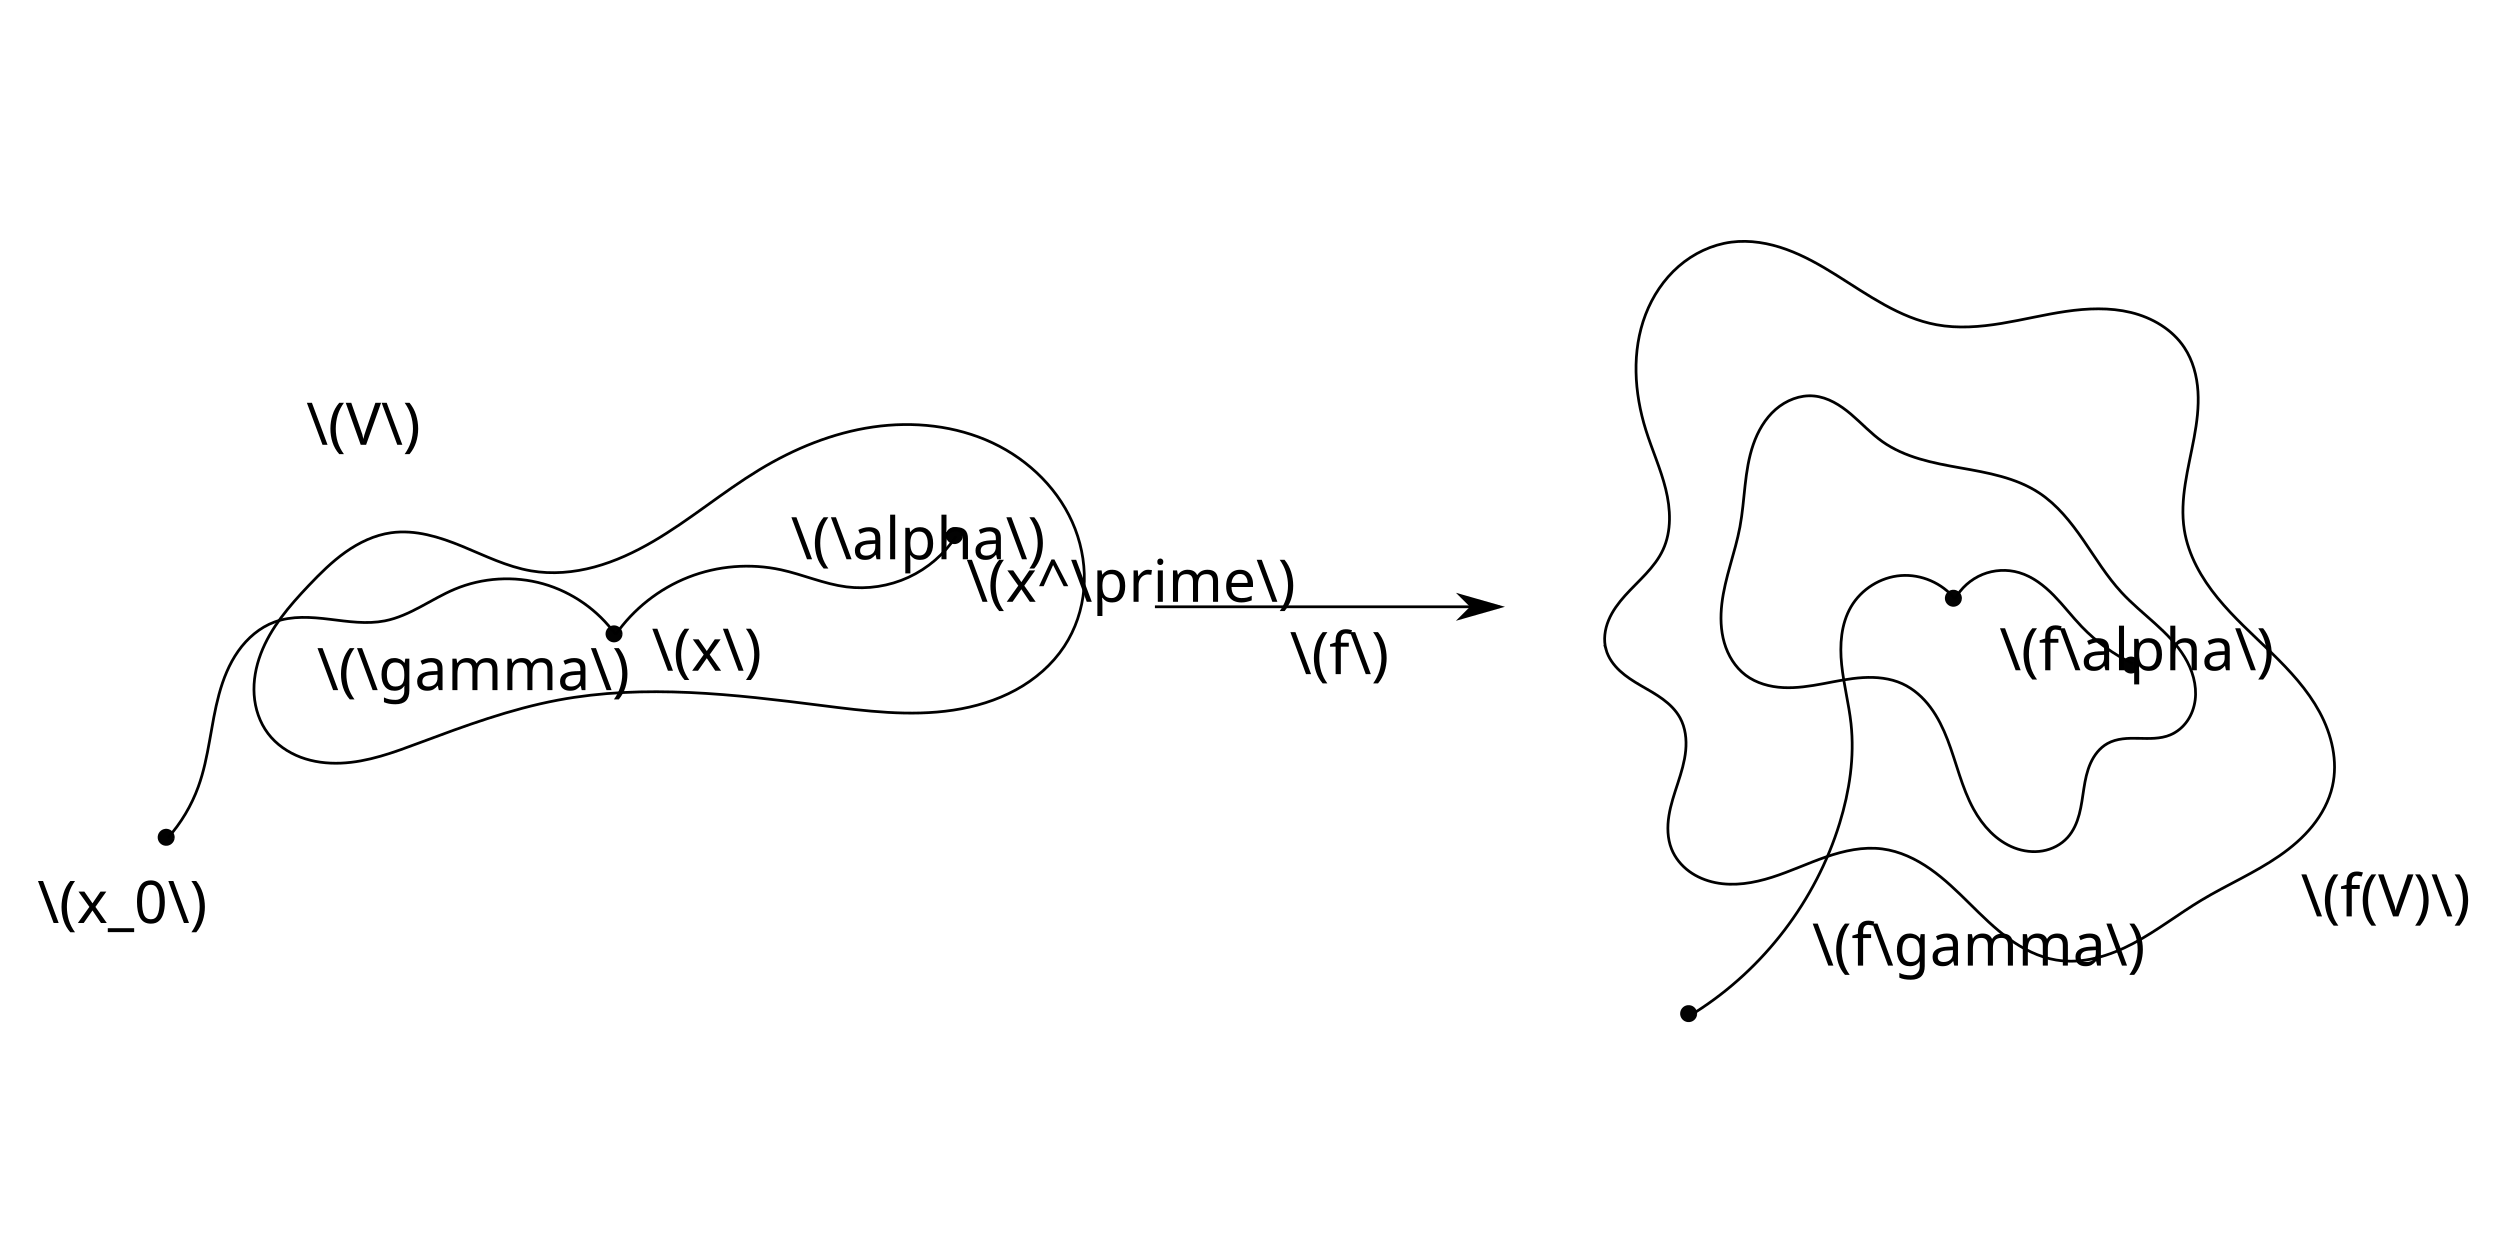
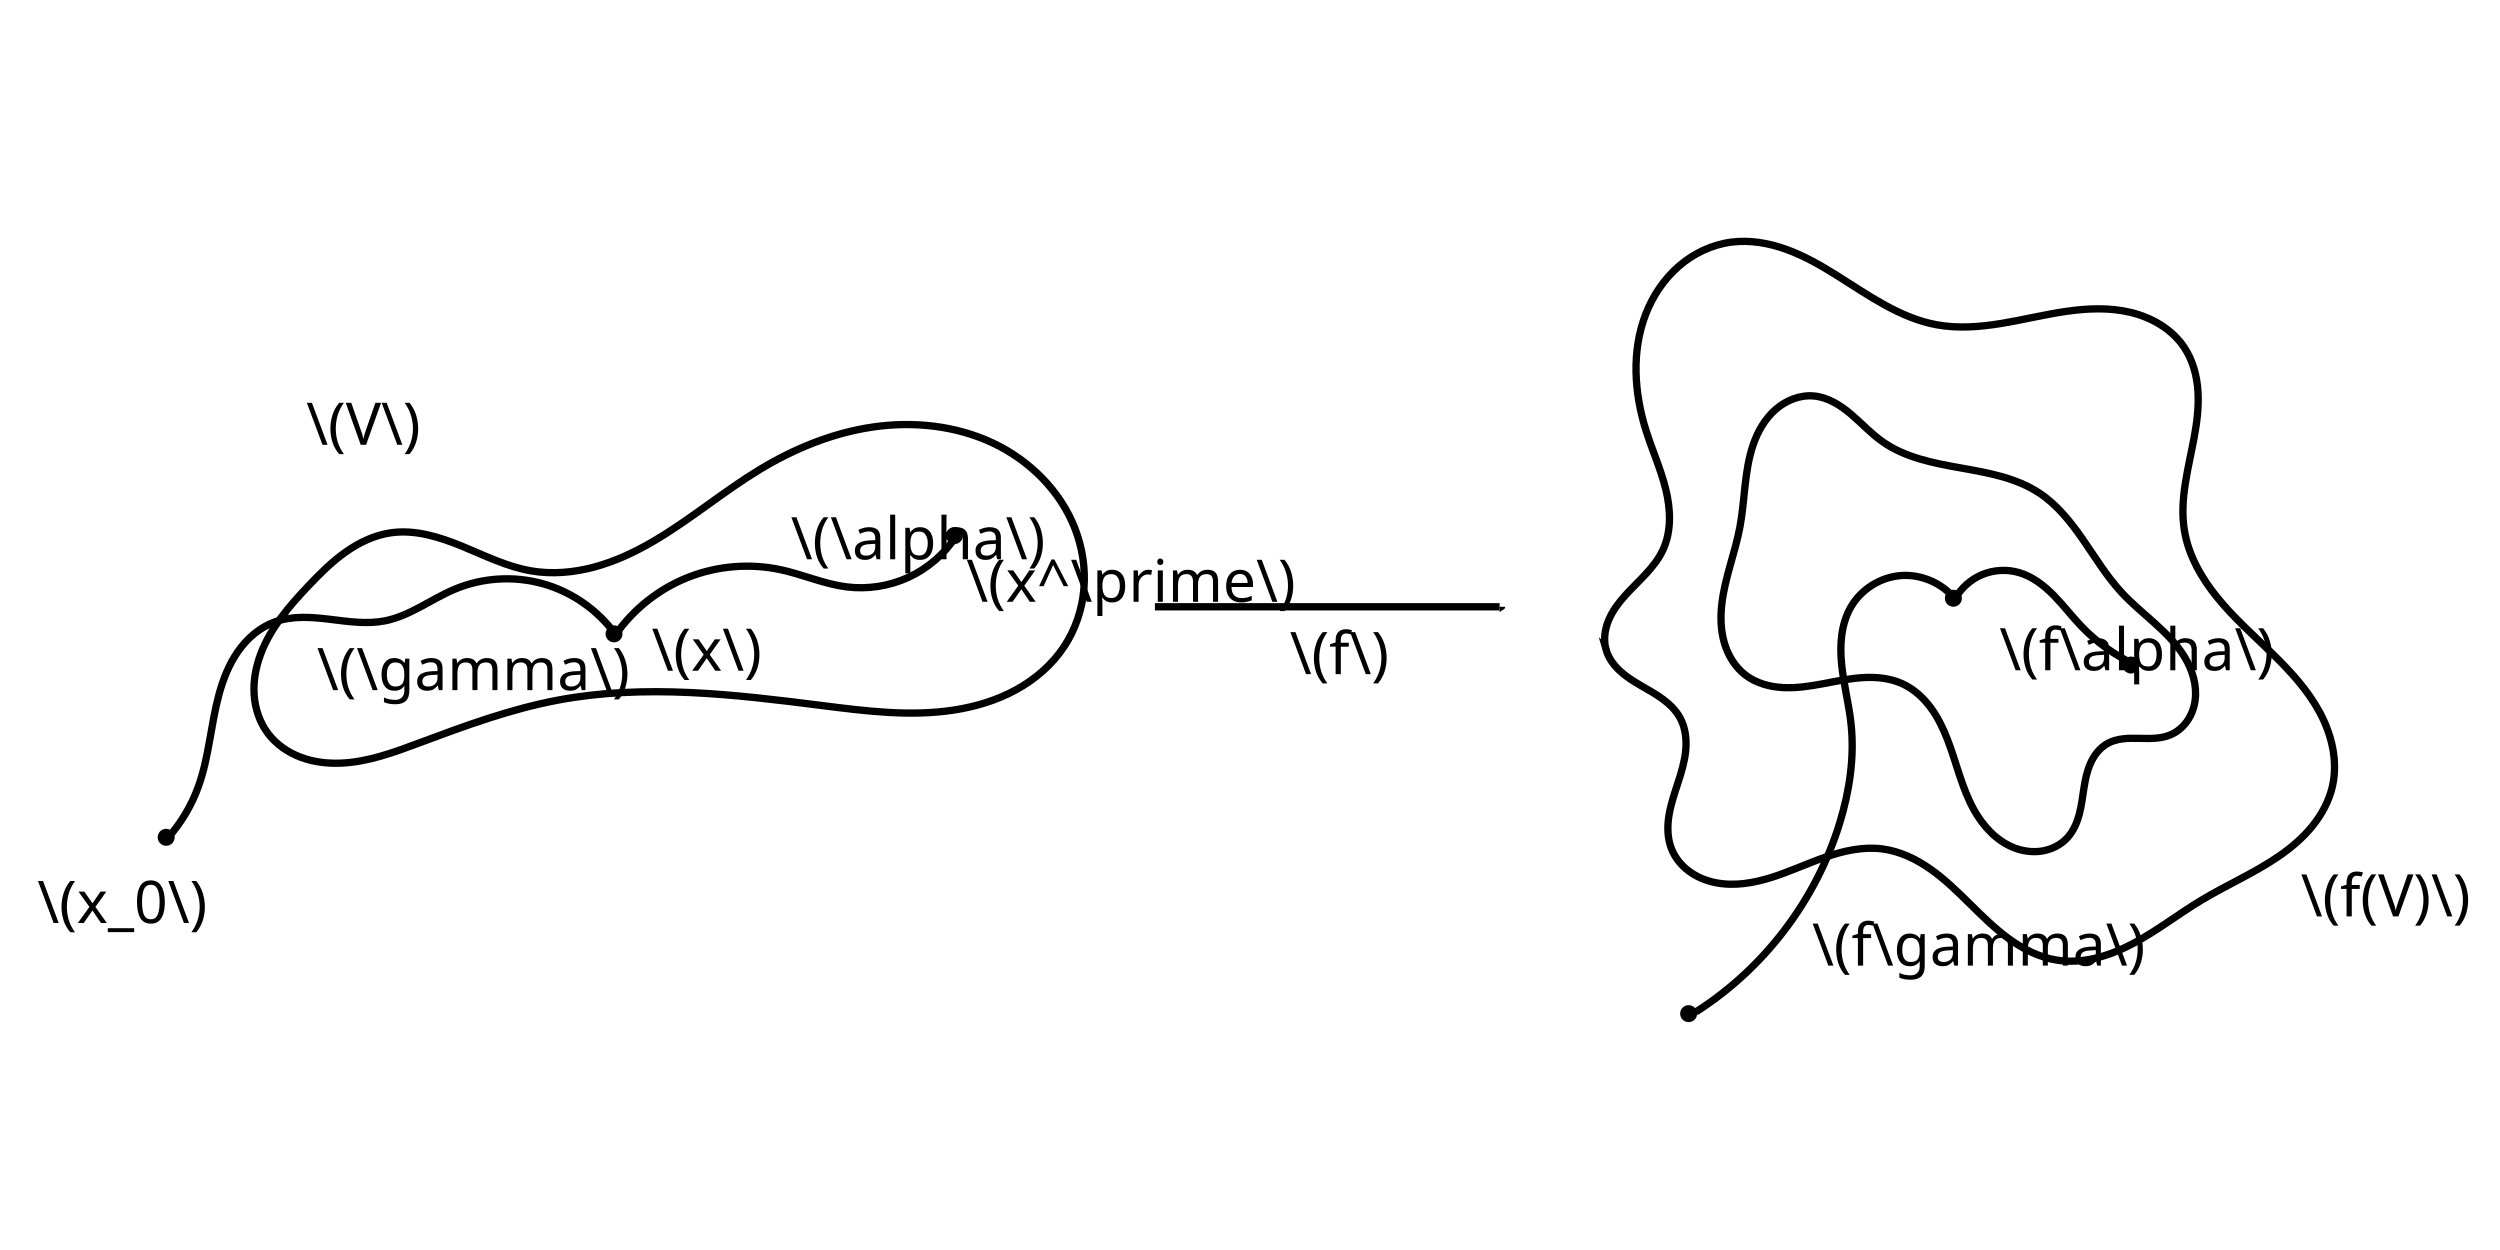
<svg xmlns="http://www.w3.org/2000/svg" width="240mm" height="120mm" viewBox="0 0 240 120" version="1.1" id="svg8">
  <defs id="defs2">
    <marker style="overflow:visible;" id="Arrow1Lend" refX="0.0" refY="0.0" orient="auto">
      <path transform="scale(0.8) rotate(180) translate(12.5,0)" style="fill-rule:evenodd;fill:context-stroke;stroke:context-stroke;stroke-width:1.0pt;" d="M 0.0,0.0 L 5.0,-5.0 L -12.5,0.0 L 5.0,5.0 L 0.0,0.0 z " id="path29189" />
    </marker>
+     <marker id="marker-arrow-2.654" orient="auto-start-reverse" refY="0" refX="0" markerHeight="3" markerWidth="2">
+       <g transform="scale(0.8573725)" id="g876">
+         <path d="M -1.554,2.072 C -1.425,1.295 0,0.13 0.389,0 0,-0.13 -1.425,-1.295 -1.554,-2.072" style="fill:none;stroke:#000000;stroke-width:{0.6};stroke-linecap:round;stroke-linejoin:round;stroke-miterlimit:10;stroke-dasharray:none;stroke-opacity:1�        inkscape:connector-curvature=" id="path874" />
+ 0" /&gt;
+    </g>
+     </marker>
  </defs>
  <g id="layer1" transform="translate(0,-177)">
-     <path style="fill:none;stroke:#000000;stroke-width:0.265px;stroke-linecap:butt;stroke-linejoin:miter;stroke-opacity:1" d="m 29.62,233.229 c 1.101,-1.16 2.241,-2.297 3.546,-3.223 1.305,-0.925 2.791,-1.637 4.375,-1.86 2.322,-0.327 4.658,0.406 6.827,1.297 2.168,0.892 4.298,1.961 6.609,2.359 2.022,0.348 4.114,0.163 6.095,-0.373 1.98,-0.536 3.855,-1.415 5.626,-2.449 3.543,-2.069 6.691,-4.756 10.2,-6.883 3.346,-2.029 7.042,-3.544 10.914,-4.106 3.873,-0.562 7.931,-0.139 11.473,1.524 3.542,1.663 6.527,4.614 7.929,8.268 0.701,1.827 1.004,3.81 0.839,5.76 -0.166,1.95 -0.804,3.863 -1.879,5.498 -1.16,1.765 -2.809,3.183 -4.663,4.194 -1.854,1.011 -3.909,1.624 -5.997,1.939 -4.176,0.63 -8.429,0.087 -12.619,-0.445 -8.415,-1.068 -16.997,-2.085 -25.333,-0.517 -4.567,0.859 -8.951,2.475 -13.304,4.102 -2.445,0.914 -4.939,1.844 -7.547,1.948 -1.304,0.052 -2.626,-0.108 -3.847,-0.568 -1.221,-0.46 -2.338,-1.229 -3.127,-2.269 -0.809,-1.067 -1.25,-2.392 -1.339,-3.728 -0.089,-1.336 0.163,-2.683 0.637,-3.936 0.949,-2.505 2.741,-4.589 4.585,-6.532 z" id="path856" />
+     <path style="fill:none;stroke:black;stroke-width:0.702;stroke-linecap:butt;stroke-linejoin:miter;stroke-opacity:1;stroke-dasharray:none;fill-opacity:1;marker-start:none;marker-end:none" d="m 29.62,233.229 c 1.101,-1.16 2.241,-2.297 3.546,-3.223 1.305,-0.925 2.791,-1.637 4.375,-1.86 2.322,-0.327 4.658,0.406 6.827,1.297 2.168,0.892 4.298,1.961 6.609,2.359 2.022,0.348 4.114,0.163 6.095,-0.373 1.98,-0.536 3.855,-1.415 5.626,-2.449 3.543,-2.069 6.691,-4.756 10.2,-6.883 3.346,-2.029 7.042,-3.544 10.914,-4.106 3.873,-0.562 7.931,-0.139 11.473,1.524 3.542,1.663 6.527,4.614 7.929,8.268 0.701,1.827 1.004,3.81 0.839,5.76 -0.166,1.95 -0.804,3.863 -1.879,5.498 -1.16,1.765 -2.809,3.183 -4.663,4.194 -1.854,1.011 -3.909,1.624 -5.997,1.939 -4.176,0.63 -8.429,0.087 -12.619,-0.445 -8.415,-1.068 -16.997,-2.085 -25.333,-0.517 -4.567,0.859 -8.951,2.475 -13.304,4.102 -2.445,0.914 -4.939,1.844 -7.547,1.948 -1.304,0.052 -2.626,-0.108 -3.847,-0.568 -1.221,-0.46 -2.338,-1.229 -3.127,-2.269 -0.809,-1.067 -1.25,-2.392 -1.339,-3.728 -0.089,-1.336 0.163,-2.683 0.637,-3.936 0.949,-2.505 2.741,-4.589 4.585,-6.532 z" id="path856" />
    <text xml:space="preserve" style="font-size:5.644px;line-height:1.25;font-family:sans-serif;letter-spacing:0px;word-spacing:0px;stroke-width:0.265" x="29.397" y="219.705" id="text1412">
      <tspan id="tspan1410" style="stroke-width:0.265" x="29.397" y="219.705">\(V\)</tspan>
    </text>
-     <path style="fill:none;stroke:#000000;stroke-width:0.265px;stroke-linecap:butt;stroke-linejoin:miter;stroke-opacity:1;marker-end:url(#Arrow1Lend)" d="M 110.872,235.252 H 143.963" id="path4453" />
-     <path style="fill:none;stroke:#000000;stroke-width:0.265px;stroke-linecap:butt;stroke-linejoin:miter;stroke-opacity:1" d="m 154.178,239.354 c -0.258,-0.92 -0.121,-1.921 0.244,-2.804 0.365,-0.883 0.947,-1.661 1.585,-2.373 1.277,-1.422 2.835,-2.661 3.64,-4.395 0.836,-1.802 0.736,-3.911 0.259,-5.84 -0.477,-1.929 -1.305,-3.751 -1.9,-5.647 -1.129,-3.598 -1.382,-7.581 -0.031,-11.102 0.676,-1.76 1.749,-3.378 3.17,-4.618 1.421,-1.239 3.195,-2.089 5.065,-2.331 1.784,-0.23 3.607,0.09 5.298,0.704 1.691,0.614 3.262,1.513 4.787,2.468 3.049,1.908 6.068,4.104 9.606,4.759 2.059,0.381 4.182,0.212 6.248,-0.128 2.066,-0.34 4.102,-0.849 6.174,-1.151 2.072,-0.302 4.207,-0.393 6.242,0.1 2.035,0.493 3.972,1.622 5.129,3.367 0.824,1.242 1.217,2.733 1.31,4.22 0.093,1.487 -0.099,2.978 -0.371,4.443 -0.542,2.93 -1.404,5.896 -0.94,8.84 0.382,2.428 1.65,4.64 3.205,6.543 1.555,1.903 3.402,3.542 5.162,5.257 1.76,1.716 3.458,3.541 4.626,5.704 1.168,2.162 1.772,4.713 1.228,7.109 -0.318,1.399 -1.014,2.697 -1.915,3.813 -0.901,1.116 -2.005,2.058 -3.185,2.874 -2.36,1.633 -5.022,2.773 -7.48,4.252 -2.208,1.329 -4.25,2.931 -6.525,4.142 -2.275,1.211 -4.88,2.025 -7.422,1.601 -1.657,-0.276 -3.194,-1.065 -4.552,-2.054 -1.357,-0.989 -2.554,-2.18 -3.749,-3.359 -1.196,-1.18 -2.404,-2.36 -3.779,-3.324 -1.375,-0.965 -2.937,-1.712 -4.603,-1.928 -1.827,-0.237 -3.68,0.175 -5.422,0.775 -1.742,0.6 -3.416,1.389 -5.172,1.947 -1.756,0.558 -3.637,0.881 -5.443,0.513 -0.903,-0.184 -1.775,-0.542 -2.516,-1.089 -0.741,-0.548 -1.346,-1.289 -1.685,-2.146 -0.397,-1.002 -0.419,-2.121 -0.25,-3.186 0.169,-1.065 0.52,-2.091 0.854,-3.116 0.334,-1.025 0.654,-2.064 0.757,-3.138 0.103,-1.073 -0.024,-2.194 -0.541,-3.14 -0.395,-0.723 -1,-1.313 -1.663,-1.801 -0.663,-0.489 -1.389,-0.885 -2.1,-1.3 -0.712,-0.415 -1.417,-0.854 -2.02,-1.415 -0.603,-0.561 -1.105,-1.255 -1.327,-2.048 z" id="path4531" />
-     <path style="fill:none;stroke:#000000;stroke-width:0.265px;stroke-linecap:butt;stroke-linejoin:miter;stroke-opacity:1" d="m 174.142,215.014 c -1.335,-0.124 -2.682,0.415 -3.69,1.299 -1.008,0.884 -1.699,2.088 -2.137,3.355 -0.877,2.534 -0.79,5.291 -1.283,7.927 -0.464,2.48 -1.442,4.855 -1.734,7.362 -0.146,1.253 -0.116,2.541 0.236,3.752 0.351,1.212 1.04,2.346 2.046,3.107 1.027,0.777 2.327,1.128 3.613,1.193 1.286,0.065 2.569,-0.138 3.835,-0.374 1.266,-0.237 2.53,-0.509 3.815,-0.585 1.285,-0.076 2.607,0.053 3.779,0.587 1.077,0.492 1.985,1.309 2.694,2.258 0.709,0.948 1.228,2.026 1.654,3.131 0.851,2.21 1.353,4.566 2.489,6.644 0.884,1.616 2.203,3.068 3.922,3.727 0.86,0.329 1.806,0.45 2.713,0.292 0.907,-0.158 1.771,-0.601 2.389,-1.284 0.565,-0.623 0.909,-1.419 1.125,-2.231 0.216,-0.813 0.314,-1.651 0.444,-2.482 0.13,-0.831 0.297,-1.665 0.642,-2.432 0.345,-0.767 0.884,-1.469 1.617,-1.88 0.446,-0.25 0.95,-0.384 1.457,-0.449 0.507,-0.065 1.021,-0.062 1.532,-0.051 1.022,0.021 2.082,0.068 3.028,-0.321 0.668,-0.274 1.244,-0.759 1.655,-1.353 0.412,-0.594 0.662,-1.294 0.753,-2.01 0.182,-1.433 -0.268,-2.895 -1.019,-4.129 -1.501,-2.469 -4.076,-4.06 -6.039,-6.182 -1.415,-1.529 -2.501,-3.326 -3.685,-5.04 -1.184,-1.715 -2.505,-3.388 -4.246,-4.532 -2.223,-1.46 -4.929,-1.932 -7.547,-2.396 -2.618,-0.464 -5.325,-0.989 -7.494,-2.526 -1.091,-0.773 -2,-1.772 -3.02,-2.636 -1.02,-0.864 -2.213,-1.615 -3.544,-1.74 z" id="path4648" />
+     <path style="fill:none;stroke:black;stroke-width:0.702;stroke-linecap:butt;stroke-linejoin:miter;stroke-opacity:1;marker-end:url(#marker-arrow-2.654);stroke-dasharray:none;fill-opacity:1;marker-start:none" d="M 110.872,235.252 H 143.963" id="path4453" />
+     <path style="fill:none;stroke:black;stroke-width:0.702;stroke-linecap:butt;stroke-linejoin:miter;stroke-opacity:1;stroke-dasharray:none;fill-opacity:1;marker-start:none;marker-end:none" d="m 154.178,239.354 c -0.258,-0.92 -0.121,-1.921 0.244,-2.804 0.365,-0.883 0.947,-1.661 1.585,-2.373 1.277,-1.422 2.835,-2.661 3.64,-4.395 0.836,-1.802 0.736,-3.911 0.259,-5.84 -0.477,-1.929 -1.305,-3.751 -1.9,-5.647 -1.129,-3.598 -1.382,-7.581 -0.031,-11.102 0.676,-1.76 1.749,-3.378 3.17,-4.618 1.421,-1.239 3.195,-2.089 5.065,-2.331 1.784,-0.23 3.607,0.09 5.298,0.704 1.691,0.614 3.262,1.513 4.787,2.468 3.049,1.908 6.068,4.104 9.606,4.759 2.059,0.381 4.182,0.212 6.248,-0.128 2.066,-0.34 4.102,-0.849 6.174,-1.151 2.072,-0.302 4.207,-0.393 6.242,0.1 2.035,0.493 3.972,1.622 5.129,3.367 0.824,1.242 1.217,2.733 1.31,4.22 0.093,1.487 -0.099,2.978 -0.371,4.443 -0.542,2.93 -1.404,5.896 -0.94,8.84 0.382,2.428 1.65,4.64 3.205,6.543 1.555,1.903 3.402,3.542 5.162,5.257 1.76,1.716 3.458,3.541 4.626,5.704 1.168,2.162 1.772,4.713 1.228,7.109 -0.318,1.399 -1.014,2.697 -1.915,3.813 -0.901,1.116 -2.005,2.058 -3.185,2.874 -2.36,1.633 -5.022,2.773 -7.48,4.252 -2.208,1.329 -4.25,2.931 -6.525,4.142 -2.275,1.211 -4.88,2.025 -7.422,1.601 -1.657,-0.276 -3.194,-1.065 -4.552,-2.054 -1.357,-0.989 -2.554,-2.18 -3.749,-3.359 -1.196,-1.18 -2.404,-2.36 -3.779,-3.324 -1.375,-0.965 -2.937,-1.712 -4.603,-1.928 -1.827,-0.237 -3.68,0.175 -5.422,0.775 -1.742,0.6 -3.416,1.389 -5.172,1.947 -1.756,0.558 -3.637,0.881 -5.443,0.513 -0.903,-0.184 -1.775,-0.542 -2.516,-1.089 -0.741,-0.548 -1.346,-1.289 -1.685,-2.146 -0.397,-1.002 -0.419,-2.121 -0.25,-3.186 0.169,-1.065 0.52,-2.091 0.854,-3.116 0.334,-1.025 0.654,-2.064 0.757,-3.138 0.103,-1.073 -0.024,-2.194 -0.541,-3.14 -0.395,-0.723 -1,-1.313 -1.663,-1.801 -0.663,-0.489 -1.389,-0.885 -2.1,-1.3 -0.712,-0.415 -1.417,-0.854 -2.02,-1.415 -0.603,-0.561 -1.105,-1.255 -1.327,-2.048 z" id="path4531" />
+     <path style="fill:none;stroke:black;stroke-width:0.702;stroke-linecap:butt;stroke-linejoin:miter;stroke-opacity:1;stroke-dasharray:none;fill-opacity:1;marker-start:none;marker-end:none" d="m 174.142,215.014 c -1.335,-0.124 -2.682,0.415 -3.69,1.299 -1.008,0.884 -1.699,2.088 -2.137,3.355 -0.877,2.534 -0.79,5.291 -1.283,7.927 -0.464,2.48 -1.442,4.855 -1.734,7.362 -0.146,1.253 -0.116,2.541 0.236,3.752 0.351,1.212 1.04,2.346 2.046,3.107 1.027,0.777 2.327,1.128 3.613,1.193 1.286,0.065 2.569,-0.138 3.835,-0.374 1.266,-0.237 2.53,-0.509 3.815,-0.585 1.285,-0.076 2.607,0.053 3.779,0.587 1.077,0.492 1.985,1.309 2.694,2.258 0.709,0.948 1.228,2.026 1.654,3.131 0.851,2.21 1.353,4.566 2.489,6.644 0.884,1.616 2.203,3.068 3.922,3.727 0.86,0.329 1.806,0.45 2.713,0.292 0.907,-0.158 1.771,-0.601 2.389,-1.284 0.565,-0.623 0.909,-1.419 1.125,-2.231 0.216,-0.813 0.314,-1.651 0.444,-2.482 0.13,-0.831 0.297,-1.665 0.642,-2.432 0.345,-0.767 0.884,-1.469 1.617,-1.88 0.446,-0.25 0.95,-0.384 1.457,-0.449 0.507,-0.065 1.021,-0.062 1.532,-0.051 1.022,0.021 2.082,0.068 3.028,-0.321 0.668,-0.274 1.244,-0.759 1.655,-1.353 0.412,-0.594 0.662,-1.294 0.753,-2.01 0.182,-1.433 -0.268,-2.895 -1.019,-4.129 -1.501,-2.469 -4.076,-4.06 -6.039,-6.182 -1.415,-1.529 -2.501,-3.326 -3.685,-5.04 -1.184,-1.715 -2.505,-3.388 -4.246,-4.532 -2.223,-1.46 -4.929,-1.932 -7.547,-2.396 -2.618,-0.464 -5.325,-0.989 -7.494,-2.526 -1.091,-0.773 -2,-1.772 -3.02,-2.636 -1.02,-0.864 -2.213,-1.615 -3.544,-1.74 z" id="path4648" />
    <path style="font-variation-settings:normal;opacity:0.99;vector-effect:none;fill:#000000;fill-opacity:1;fill-rule:evenodd;stroke:#000000;stroke-width:0.265;stroke-linecap:butt;stroke-linejoin:round;stroke-miterlimit:4;stroke-dasharray:none;stroke-dashoffset:0;stroke-opacity:1;-inkscape-stroke:none;stop-color:#000000;stop-opacity:1" id="path4754" d="m 59.627,-237.917 a 0.684,0.684 0 0 1 -0.612,0.747 0.684,0.684 0 0 1 -0.748,-0.611 0.684,0.684 0 0 1 0.609,-0.75 0.684,0.684 0 0 1 0.751,0.608" transform="scale(1,-1)" />
    <path style="font-variation-settings:normal;opacity:0.99;vector-effect:none;fill:#000000;fill-opacity:1;fill-rule:evenodd;stroke:#000000;stroke-width:0.265;stroke-linecap:butt;stroke-linejoin:round;stroke-miterlimit:4;stroke-dasharray:none;stroke-dashoffset:0;stroke-opacity:1;-inkscape-stroke:none;stop-color:#000000;stop-opacity:1" id="path4754-6" transform="scale(1,-1)" d="m 188.205,-234.498 a 0.684,0.684 0 0 1 -0.612,0.747 0.684,0.684 0 0 1 -0.748,-0.611 0.684,0.684 0 0 1 0.609,-0.75 0.684,0.684 0 0 1 0.751,0.608" />
    <path style="font-variation-settings:normal;opacity:0.99;vector-effect:none;fill:#000000;fill-opacity:1;fill-rule:evenodd;stroke:#000000;stroke-width:0.265;stroke-linecap:butt;stroke-linejoin:round;stroke-miterlimit:4;stroke-dasharray:none;stroke-dashoffset:0;stroke-opacity:1;-inkscape-stroke:none;stop-color:#000000;stop-opacity:1" id="path4754-1" transform="scale(1,-1)" d="m 16.633,-257.447 a 0.684,0.684 0 0 1 -0.612,0.747 0.684,0.684 0 0 1 -0.748,-0.611 0.684,0.684 0 0 1 0.609,-0.75 0.684,0.684 0 0 1 0.751,0.608" />
    <text xml:space="preserve" style="font-size:5.644px;line-height:1.25;font-family:sans-serif;letter-spacing:0px;word-spacing:0px;stroke-width:0.265" x="3.584" y="265.608" id="text8068">
      <tspan id="tspan8066" style="stroke-width:0.265" x="3.584" y="265.608">\(x_0\)</tspan>
    </text>
    <text xml:space="preserve" style="font-size:5.644px;line-height:1.25;font-family:sans-serif;letter-spacing:0px;word-spacing:0px;stroke-width:0.265" x="30.417" y="243.248" id="text11181">
      <tspan id="tspan11179" style="stroke-width:0.265" x="30.417" y="243.248">\(\gamma\)</tspan>
    </text>
    <text xml:space="preserve" style="font-size:5.644px;line-height:1.25;font-family:sans-serif;letter-spacing:0px;word-spacing:0px;stroke-width:0.265" x="62.557" y="241.392" id="text13933">
      <tspan id="tspan13931" style="stroke-width:0.265" x="62.557" y="241.392">\(x\)</tspan>
    </text>
    <path style="font-variation-settings:normal;opacity:0.99;vector-effect:none;fill:#000000;fill-opacity:1;fill-rule:evenodd;stroke:#000000;stroke-width:0.265;stroke-linecap:butt;stroke-linejoin:round;stroke-miterlimit:4;stroke-dasharray:none;stroke-dashoffset:0;stroke-opacity:1;-inkscape-stroke:none;stop-color:#000000;stop-opacity:1" id="path4754-5" transform="scale(1,-1)" d="m 92.308,-228.482 a 0.684,0.684 0 0 1 -0.612,0.747 0.684,0.684 0 0 1 -0.748,-0.611 0.684,0.684 0 0 1 0.609,-0.75 0.684,0.684 0 0 1 0.751,0.608" />
    <text xml:space="preserve" style="font-size:5.644px;line-height:1.25;font-family:sans-serif;letter-spacing:0px;word-spacing:0px;stroke-width:0.265" x="92.757" y="234.776" id="text17149">
      <tspan id="tspan17147" style="stroke-width:0.265" x="92.757" y="234.776">\(x^\prime\)</tspan>
    </text>
    <text xml:space="preserve" style="font-size:5.644px;line-height:1.25;font-family:sans-serif;letter-spacing:0px;word-spacing:0px;stroke-width:0.265" x="75.91" y="230.687" id="text18047">
      <tspan id="tspan18045" style="stroke-width:0.265" x="75.91" y="230.687">\(\alpha\)</tspan>
    </text>
-     <path style="fill:none;stroke:#000000;stroke-width:0.265px;stroke-linecap:butt;stroke-linejoin:miter;stroke-opacity:1" d="m 59.098,237.922 c 1.724,-2.468 4.189,-4.412 6.992,-5.511 2.803,-1.1 5.932,-1.351 8.874,-0.714 2.12,0.459 4.139,1.366 6.29,1.641 2.02,0.258 4.11,-0.063 5.959,-0.915 1.849,-0.852 3.451,-2.233 4.566,-3.936" id="path18564" />
+     <path style="fill:none;stroke:black;stroke-width:0.702;stroke-linecap:butt;stroke-linejoin:miter;stroke-opacity:1;stroke-dasharray:none;fill-opacity:1;marker-start:none;marker-end:none" d="m 59.098,237.922 c 1.724,-2.468 4.189,-4.412 6.992,-5.511 2.803,-1.1 5.932,-1.351 8.874,-0.714 2.12,0.459 4.139,1.366 6.29,1.641 2.02,0.258 4.11,-0.063 5.959,-0.915 1.849,-0.852 3.451,-2.233 4.566,-3.936" id="path18564" />
    <path style="font-variation-settings:normal;opacity:0.99;vector-effect:none;fill:#000000;fill-opacity:1;fill-rule:evenodd;stroke:#000000;stroke-width:0.265;stroke-linecap:butt;stroke-linejoin:round;stroke-miterlimit:4;stroke-dasharray:none;stroke-dashoffset:0;stroke-opacity:1;-inkscape-stroke:none;stop-color:#000000;stop-opacity:1" id="path4754-0" transform="scale(1,-1)" d="m 162.789,-274.375 a 0.684,0.684 0 0 1 -0.612,0.747 0.684,0.684 0 0 1 -0.748,-0.611 0.684,0.684 0 0 1 0.609,-0.75 0.684,0.684 0 0 1 0.751,0.608" />
    <path style="font-variation-settings:normal;opacity:0.99;vector-effect:none;fill:#000000;fill-opacity:1;fill-rule:evenodd;stroke:#000000;stroke-width:0.265;stroke-linecap:butt;stroke-linejoin:round;stroke-miterlimit:4;stroke-dasharray:none;stroke-dashoffset:0;stroke-opacity:1;-inkscape-stroke:none;stop-color:#000000;stop-opacity:1" id="path4754-0-3" transform="scale(1,-1)" d="m 205.257,-240.912 a 0.684,0.684 0 0 1 -0.612,0.747 0.684,0.684 0 0 1 -0.748,-0.611 0.684,0.684 0 0 1 0.609,-0.75 0.684,0.684 0 0 1 0.751,0.608" />
-     <path style="fill:none;stroke:#000000;stroke-width:0.265px;stroke-linecap:butt;stroke-linejoin:miter;stroke-opacity:1" d="m 162.789,274.153 c 6.544,-4.16 11.534,-10.705 13.814,-18.117 0.951,-3.091 1.444,-6.357 1.094,-9.572 -0.207,-1.898 -0.703,-3.755 -0.898,-5.654 -0.196,-1.899 -0.063,-3.91 0.898,-5.559 0.987,-1.693 2.838,-2.851 4.792,-2.997 1.954,-0.147 3.957,0.722 5.186,2.249" id="path18576" />
-     <path style="fill:none;stroke:#000000;stroke-width:0.265px;stroke-linecap:butt;stroke-linejoin:miter;stroke-opacity:1" d="m 187.676,234.503 c 0.579,-1.05 1.525,-1.893 2.633,-2.349 1.109,-0.456 2.373,-0.522 3.524,-0.184 1.289,0.379 2.39,1.232 3.331,2.191 0.941,0.959 1.755,2.036 2.686,3.005 1.41,1.468 3.086,2.679 4.923,3.555" id="path18580" />
+     <path style="fill:none;stroke:black;stroke-width:0.702;stroke-linecap:butt;stroke-linejoin:miter;stroke-opacity:1;stroke-dasharray:none;fill-opacity:1;marker-start:none;marker-end:none" d="m 162.789,274.153 c 6.544,-4.16 11.534,-10.705 13.814,-18.117 0.951,-3.091 1.444,-6.357 1.094,-9.572 -0.207,-1.898 -0.703,-3.755 -0.898,-5.654 -0.196,-1.899 -0.063,-3.91 0.898,-5.559 0.987,-1.693 2.838,-2.851 4.792,-2.997 1.954,-0.147 3.957,0.722 5.186,2.249" id="path18576" />
+     <path style="fill:none;stroke:black;stroke-width:0.702;stroke-linecap:butt;stroke-linejoin:miter;stroke-opacity:1;stroke-dasharray:none;fill-opacity:1;marker-start:none;marker-end:none" d="m 187.676,234.503 c 0.579,-1.05 1.525,-1.893 2.633,-2.349 1.109,-0.456 2.373,-0.522 3.524,-0.184 1.289,0.379 2.39,1.232 3.331,2.191 0.941,0.959 1.755,2.036 2.686,3.005 1.41,1.468 3.086,2.679 4.923,3.555" id="path18580" />
    <text xml:space="preserve" style="font-size:5.644px;line-height:1.25;font-family:sans-serif;letter-spacing:0px;word-spacing:0px;stroke-width:0.265" x="220.866" y="264.977" id="text19070">
      <tspan id="tspan19068" style="stroke-width:0.265" x="220.866" y="264.977">\(f(V)\)</tspan>
    </text>
    <text xml:space="preserve" style="font-size:5.644px;line-height:1.25;font-family:sans-serif;letter-spacing:0px;word-spacing:0px;stroke-width:0.265" x="173.958" y="269.693" id="text21724">
      <tspan id="tspan21722" style="stroke-width:0.265" x="173.958" y="269.693">\(f\gamma\)</tspan>
    </text>
    <text xml:space="preserve" style="font-size:5.644px;line-height:1.25;font-family:sans-serif;letter-spacing:0px;word-spacing:0px;stroke-width:0.265" x="191.938" y="241.346" id="text28012">
      <tspan id="tspan28010" style="stroke-width:0.265" x="191.938" y="241.346">\(f\alpha\)</tspan>
    </text>
    <text xml:space="preserve" style="font-size:5.644px;line-height:1.25;font-family:sans-serif;letter-spacing:0px;word-spacing:0px;stroke-width:0.265" x="123.815" y="241.72" id="text29068">
      <tspan id="tspan29066" style="stroke-width:0.265" x="123.815" y="241.72">\(f\)</tspan>
    </text>
-     <path style="fill:none;stroke:#000000;stroke-width:0.265px;stroke-linecap:butt;stroke-linejoin:miter;stroke-opacity:1" d="m 59.098,237.922 c -1.685,-2.344 -4.182,-4.094 -6.961,-4.878 -2.779,-0.784 -5.822,-0.597 -8.484,0.52 -2.27,0.953 -4.289,2.562 -6.704,3.038 -1.744,0.343 -3.541,0.061 -5.305,-0.152 -1.764,-0.214 -3.604,-0.351 -5.274,0.257 -1.426,0.52 -2.626,1.56 -3.501,2.801 -0.875,1.24 -1.442,2.675 -1.841,4.139 -0.799,2.929 -0.956,6.023 -1.99,8.877 -0.654,1.807 -1.656,3.487 -2.933,4.923" id="path1562" />
+     <path style="fill:none;stroke:black;stroke-width:0.702;stroke-linecap:butt;stroke-linejoin:miter;stroke-opacity:1;stroke-dasharray:none;fill-opacity:1;marker-start:none;marker-end:none" d="m 59.098,237.922 c -1.685,-2.344 -4.182,-4.094 -6.961,-4.878 -2.779,-0.784 -5.822,-0.597 -8.484,0.52 -2.27,0.953 -4.289,2.562 -6.704,3.038 -1.744,0.343 -3.541,0.061 -5.305,-0.152 -1.764,-0.214 -3.604,-0.351 -5.274,0.257 -1.426,0.52 -2.626,1.56 -3.501,2.801 -0.875,1.24 -1.442,2.675 -1.841,4.139 -0.799,2.929 -0.956,6.023 -1.99,8.877 -0.654,1.807 -1.656,3.487 -2.933,4.923" id="path1562" />
  </g>
</svg>
